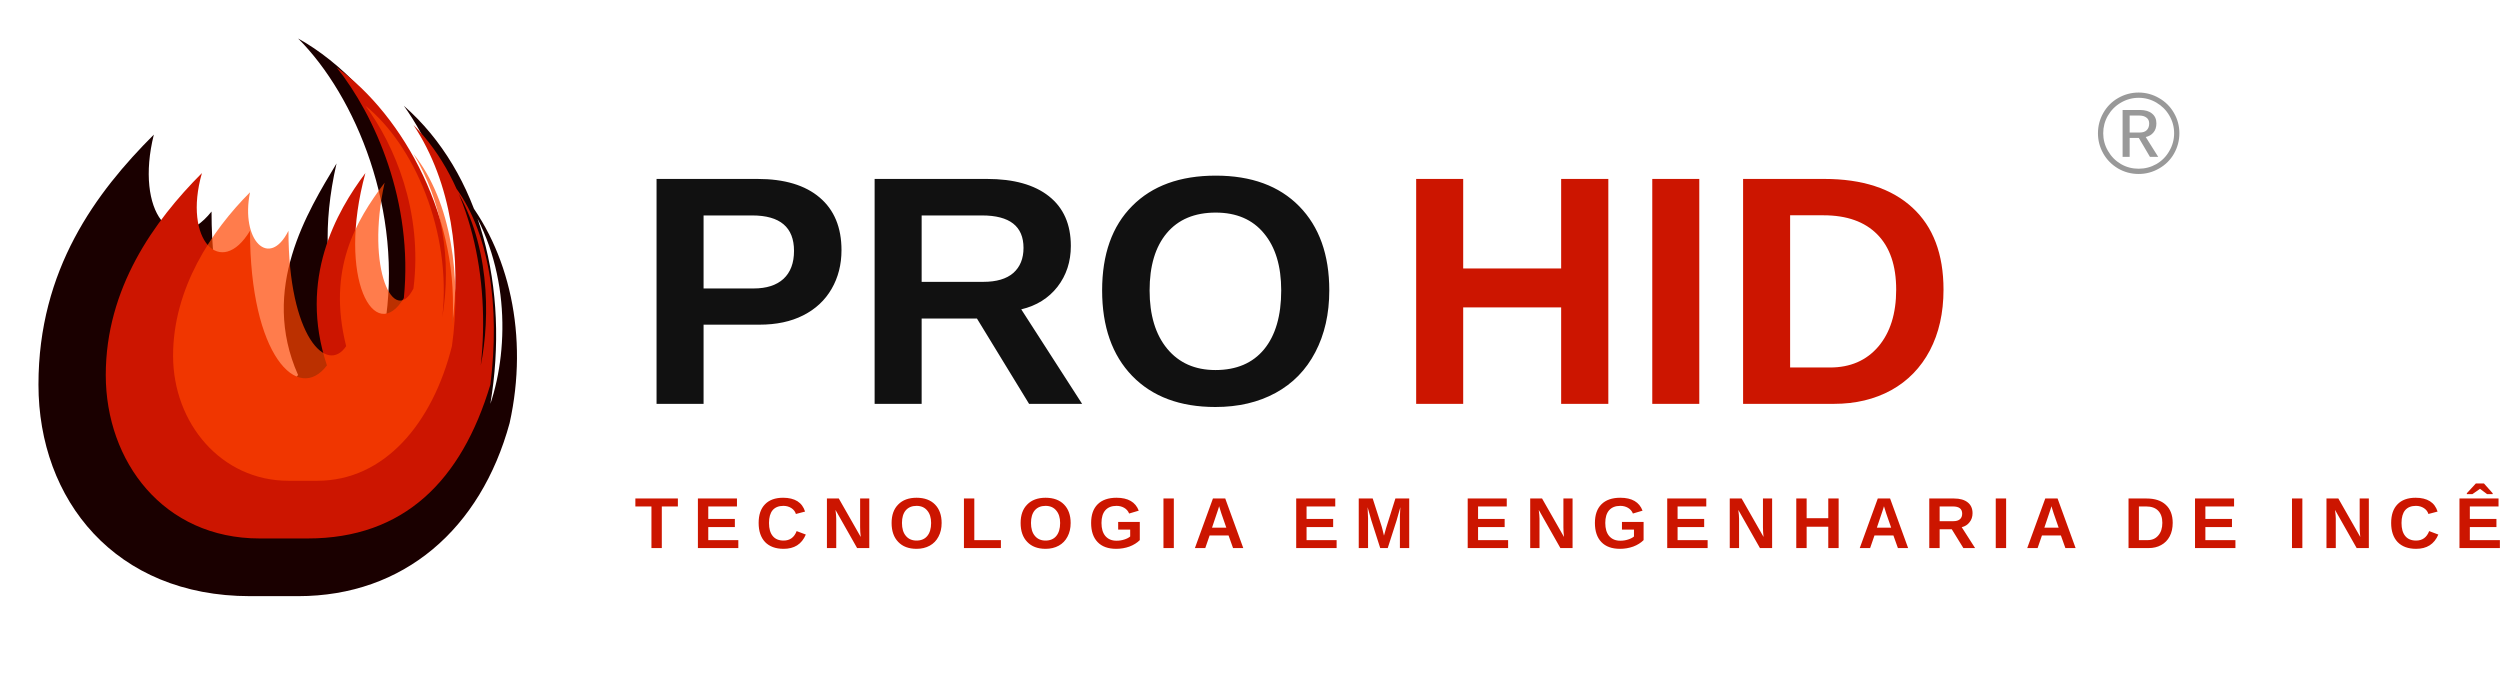
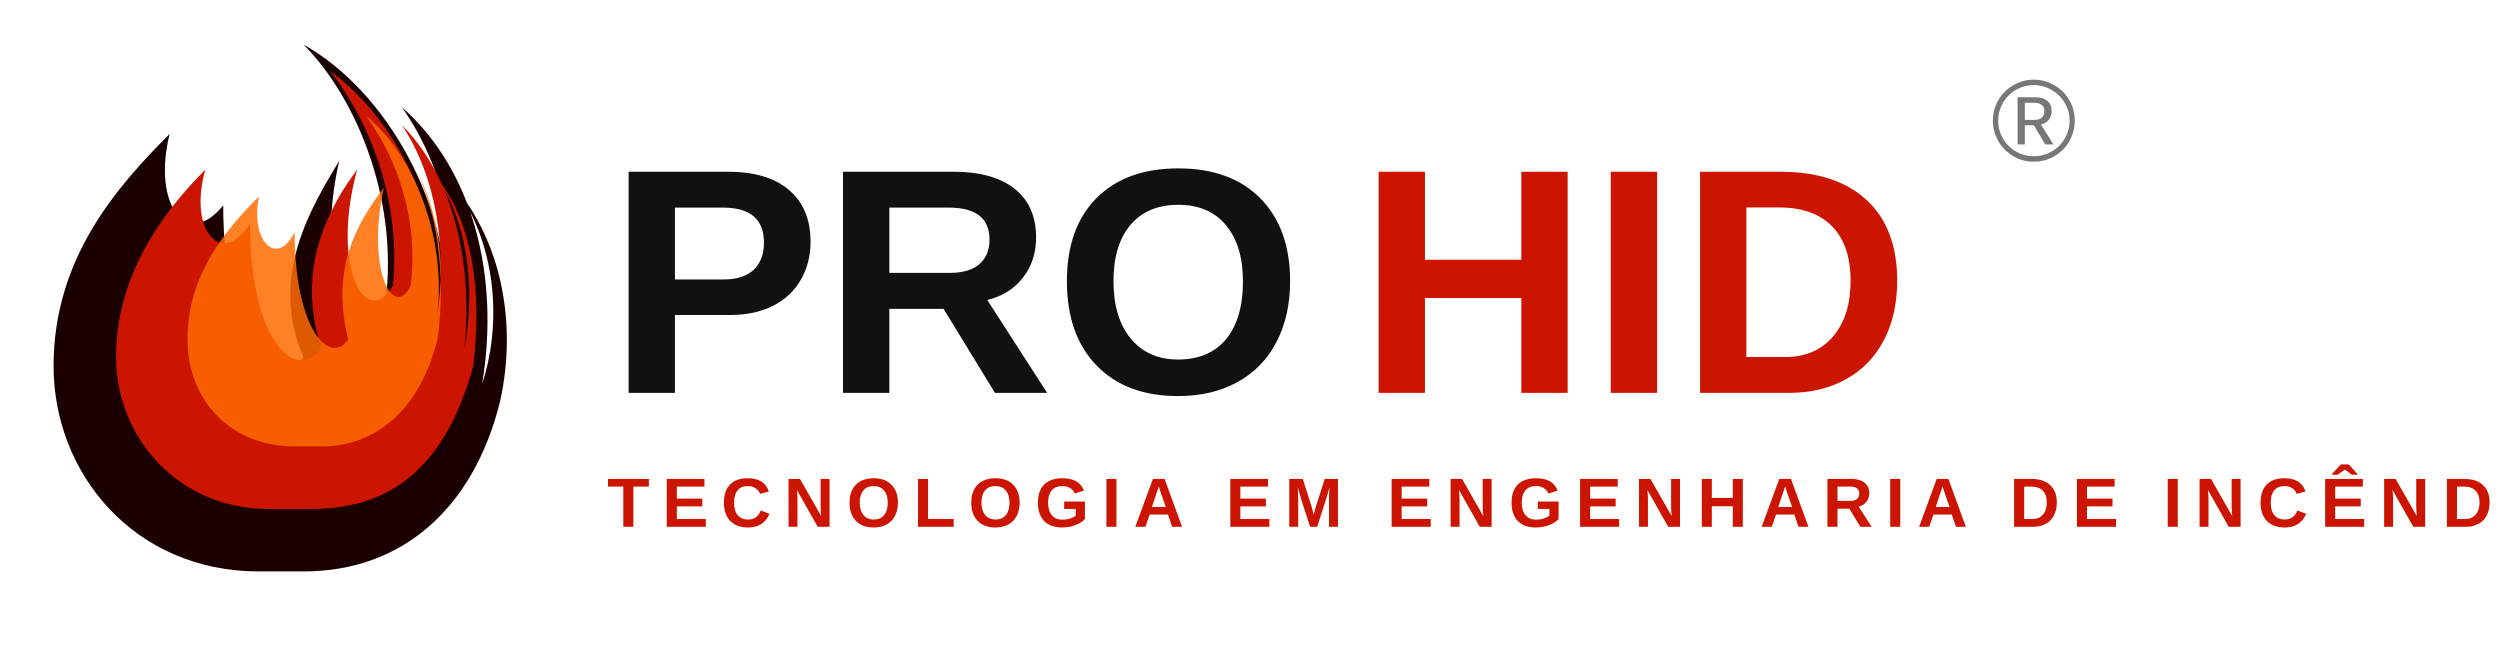
- <svg xmlns="http://www.w3.org/2000/svg" viewBox="0 0 260 70">
-   <path d="M26,62 C12,62 4,52 4,40 C4,28 10,20 16,14            C14,22 18,27 22,22 C22,37 28,43 31,39            C27,30 32,22 35,17 C32,30 37,38 40,34            C42,22 37,10 31,4 C40,9 48,22 47,36            C49,28 47,18 42,11 C50,18 53,30 51,42            C53,36 53,27 48,20 C53,26 55,35 53,44            C50,55 42,62 31,62 Z" fill="#1a0000" />
-   <path d="M27,56 C17,56 11,48 11,39 C11,30 16,23 21,18            C19,25 23,29 26,24 C26,37 31,42 34,38            C31,29 35,22 38,18 C35,29 39,36 42,31            C43,21 39,12 35,7 C42,12 48,23 47,34            C48,27 47,19 43,13 C49,19 51,29 50,38            C51,33 51,25 47,19 C51,24 52,32 51,40            C48,50 42,56 32,56 Z" fill="#CC1500" />
-   <path d="M30,50 C23,50 18,44 18,37 C18,30 22,24 26,20            C25,25 28,28 30,24 C30,35 34,39 36,36            C34,28 37,23 40,19 C38,28 41,34 43,30            C44,22 41,15 38,11 C43,15 47,24 46,33            C47,27 46,21 43,16 C47,21 48,29 47,36            C45,44 40,50 33,50 Z" fill="#FF4400" opacity="0.7" />
-   <text x="66" y="42" font-family="'Arial Black',Arial,sans-serif" font-weight="900" font-size="34" fill="#111111">PRO</text>
-   <text x="145" y="42" font-family="'Arial Black',Arial,sans-serif" font-weight="900" font-size="34" fill="#CC1500">HID</text>
-   <text x="218" y="18" font-family="Arial,sans-serif" font-size="12" fill="#999">®</text>
-   <text x="66" y="57" font-family="Arial,sans-serif" font-weight="600" font-size="7.5" fill="#CC1500" letter-spacing="1.5">TECNOLOGIA EM ENGENHARIA DE INCÊNDIO</text>
+ <svg xmlns="http://www.w3.org/2000/svg" viewBox="0 0 280 75">
+   <defs>
+     <radialGradient id="flameOuter" cx="50%" cy="70%" r="55%">
+       <stop offset="0%" stop-color="#1a0000" />
+       <stop offset="100%" stop-color="#2d0000" />
+     </radialGradient>
+   </defs>
+   <path d="M29,64 C15,64 6,53 6,41 C6,29 13,21 19,15            C17,23 21,28 25,23 C25,38 31,44 34,40            C30,31 35,23 38,18 C35,31 40,39 43,35            C45,23 40,11 34,5 C43,10 51,23 50,37            C52,29 50,19 45,12 C53,19 56,31 54,43            C56,37 56,28 51,21 C56,27 58,36 56,45            C53,57 45,64 34,64 Z" fill="#1a0000" />
+   <path d="M30,57 C20,57 13,49 13,40 C13,31 18,24 23,19            C21,26 25,30 28,25 C28,38 33,43 36,39            C33,30 37,23 40,19 C37,30 41,37 44,32            C45,22 41,13 37,8 C44,13 50,24 49,35            C50,28 49,20 45,14 C51,20 53,30 52,39            C53,34 53,26 49,20 C53,25 54,33 53,41            C50,52 44,57 35,57 Z" fill="#CC1500" />
+   <path d="M33,50 C26,50 21,45 21,38 C21,31 25,26 29,22            C28,27 31,30 33,26 C33,37 37,41 39,38            C37,30 40,25 43,21 C41,30 44,36 46,32            C47,24 44,17 41,13 C46,17 50,26 49,35            C50,29 49,23 46,18 C49,23 50,31 49,38            C47,46 42,50 36,50 Z" fill="#FF6B00" opacity="0.85" />
+   <text x="68" y="44" font-family="'Arial Black','Arial',sans-serif" font-weight="900" font-size="36" fill="#111111">PRO</text>
+   <text x="152" y="44" font-family="'Arial Black','Arial',sans-serif" font-weight="900" font-size="36" fill="#CC1500">HID</text>
+   <text x="223" y="18" font-family="Arial,sans-serif" font-size="13" fill="#777">®</text>
+   <text x="68" y="59" font-family="Arial,sans-serif" font-weight="700" font-size="7.8" fill="#CC1500" letter-spacing="1.4">TECNOLOGIA EM ENGENHARIA DE INCÊNDIO</text>
</svg>
